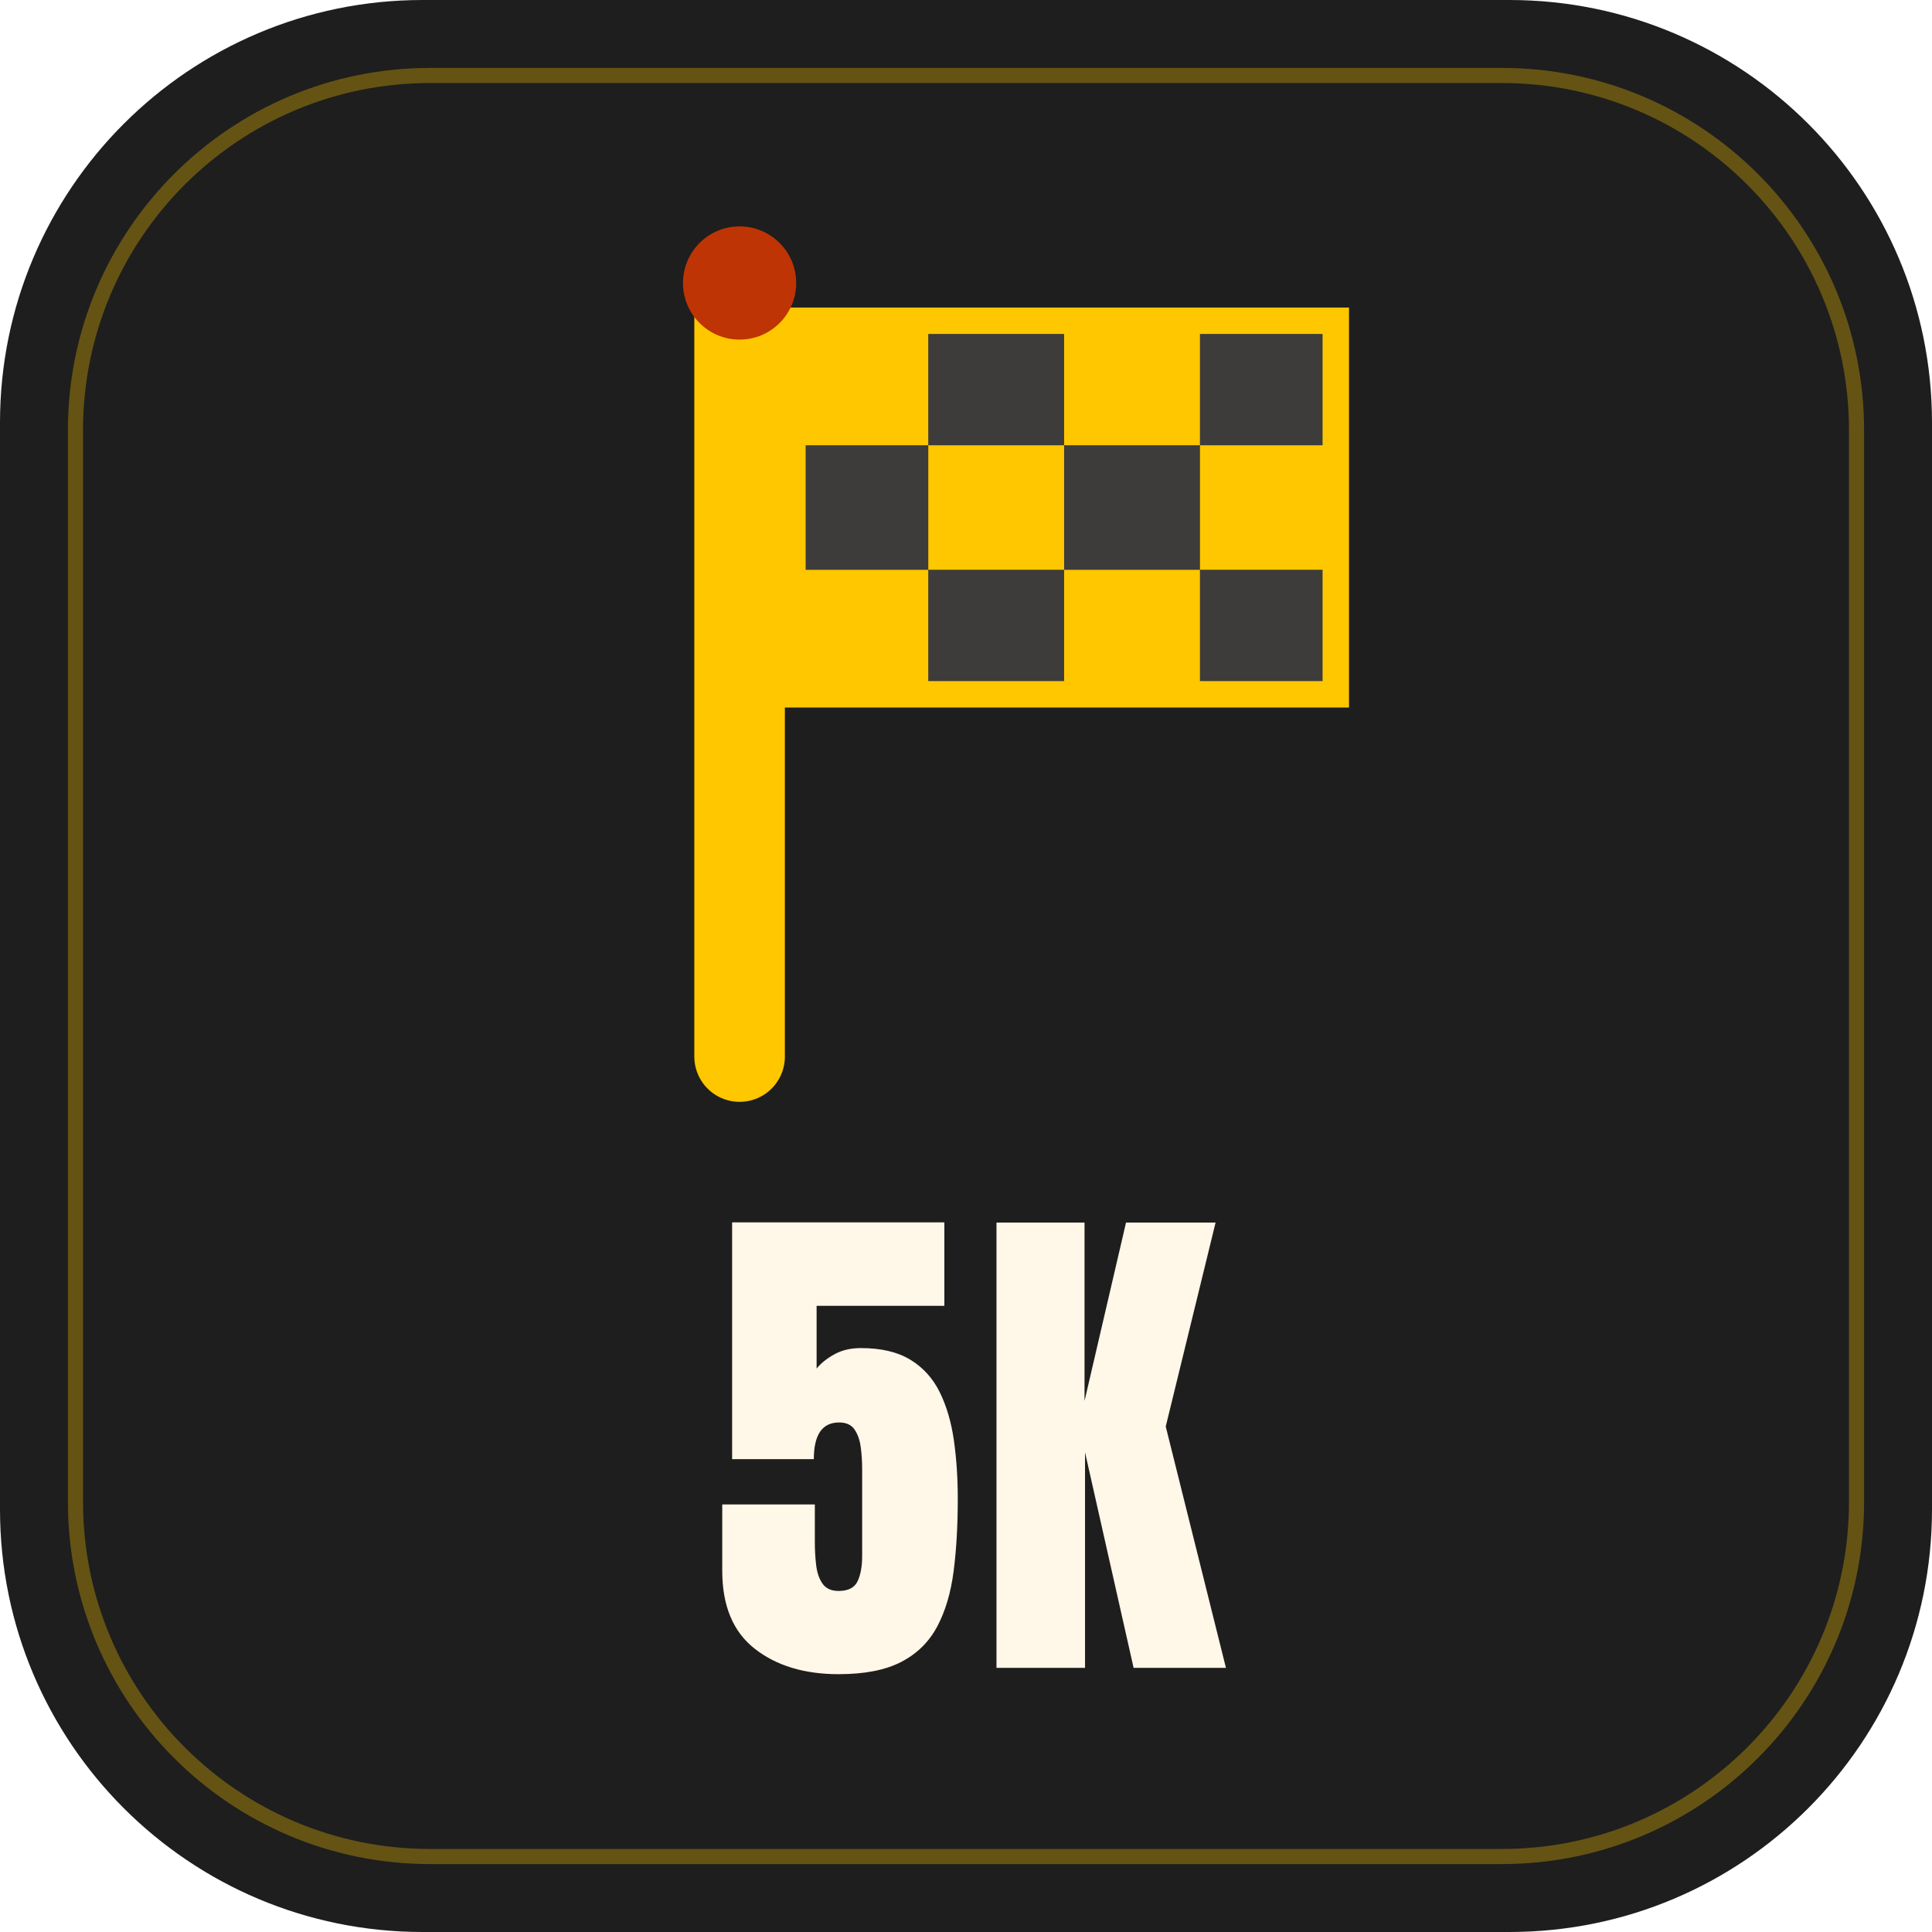
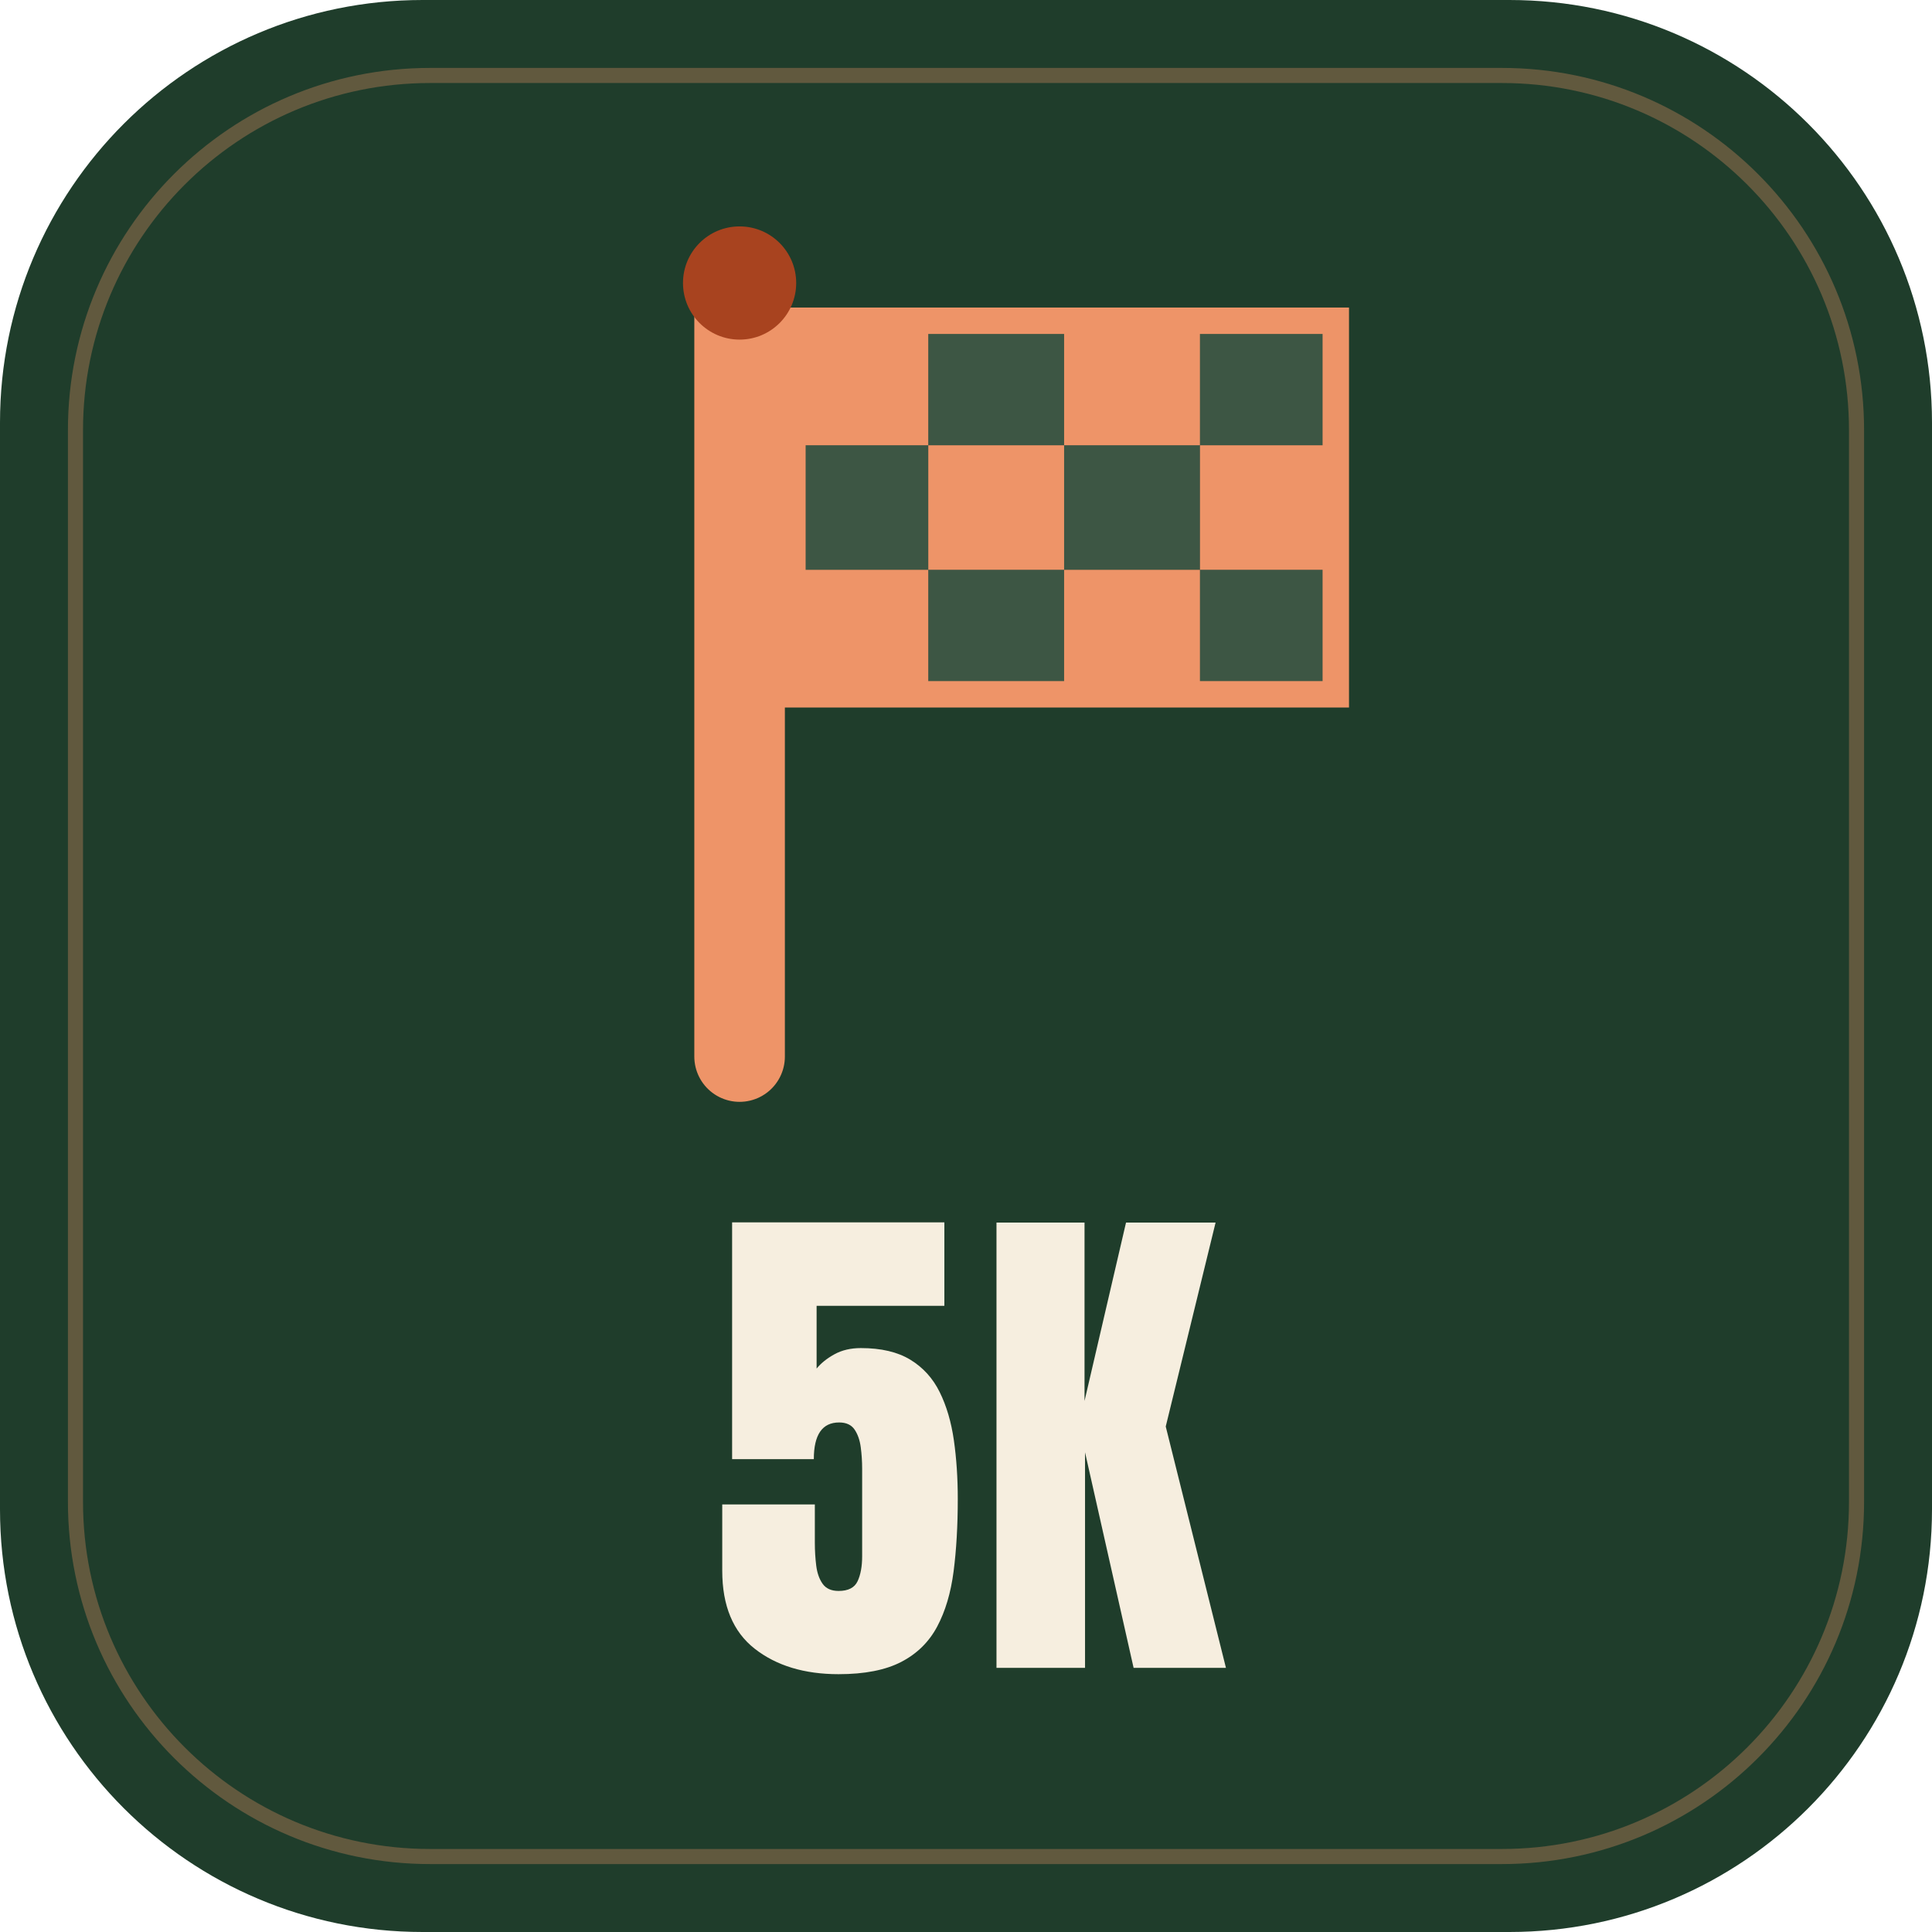
<svg xmlns="http://www.w3.org/2000/svg" viewBox="0 0 1024 1024" width="1024" height="1024">
-   <rect width="1024" height="1024" rx="224" fill="#1e1e1e" />
-   <rect x="40" y="40" width="944" height="944" rx="188" fill="none" stroke="#ffc700" stroke-opacity=".32" stroke-width="8" />
-   <rect x="420" y="170" width="72" height="66" fill="#ffc700" />
-   <rect x="492" y="170" width="72" height="66" fill="#fff7e8" fill-opacity=".14" />
-   <rect x="564" y="170" width="72" height="66" fill="#ffc700" />
-   <rect x="636" y="170" width="72" height="66" fill="#fff7e8" fill-opacity=".14" />
-   <rect x="420" y="236" width="72" height="66" fill="#fff7e8" fill-opacity=".14" />
-   <rect x="492" y="236" width="72" height="66" fill="#ffc700" />
-   <rect x="564" y="236" width="72" height="66" fill="#fff7e8" fill-opacity=".14" />
-   <rect x="636" y="236" width="72" height="66" fill="#ffc700" />
-   <rect x="420" y="302" width="72" height="66" fill="#ffc700" />
-   <rect x="492" y="302" width="72" height="66" fill="#fff7e8" fill-opacity=".14" />
-   <rect x="564" y="302" width="72" height="66" fill="#ffc700" />
-   <rect x="636" y="302" width="72" height="66" fill="#fff7e8" fill-opacity=".14" />
-   <rect x="420" y="170" width="288" height="198" fill="none" stroke="#ffc700" stroke-width="14" />
-   <path d="M392 150V560" stroke="#ffc700" stroke-width="48" stroke-linecap="round" />
-   <circle cx="392" cy="150" r="30" fill="#bf3404" />
-   <path fill="#fff7e8" d="M444.485 887.352Q417.265 887.352 400.034 873.876Q382.803 860.4 382.803 832.509V797.377H431.881V817.625Q431.881 823.927 432.618 829.827Q433.356 835.727 436.037 839.482Q438.719 843.236 444.485 843.236Q452.128 843.236 454.542 838.074Q456.956 832.911 456.956 824.866V778.47Q456.956 772.705 456.218 767.073Q455.481 761.441 452.933 757.686Q450.385 753.932 444.753 753.932Q431.344 753.932 431.344 773.375H388.033V647.866H500.535V692.116H432.819V725.37Q436.306 721.08 442.273 717.794Q448.24 714.509 456.285 714.509Q472.376 714.509 482.5 720.677Q492.624 726.845 498.055 737.841Q503.485 748.836 505.564 763.318Q507.642 777.8 507.642 794.427Q507.642 815.748 505.43 832.844Q503.217 849.941 496.714 862.143Q490.21 874.345 477.673 880.849Q465.135 887.352 444.485 887.352ZM528.158 884.0V648.0H574.822V742.534L596.812 648.0H644.281L617.865 756.077L649.778 884.0H600.835L575.09 769.755V884.0Z" />
+   <rect width="1024" height="1024" rx="224" fill="#1F3D2B" />
+   <rect x="40" y="40" width="944" height="944" rx="188" fill="none" stroke="#EE9468" stroke-opacity=".32" stroke-width="8" />
+   <rect x="420" y="170" width="72" height="66" fill="#EE9468" />
+   <rect x="492" y="170" width="72" height="66" fill="#F6EEDF" fill-opacity=".14" />
+   <rect x="564" y="170" width="72" height="66" fill="#EE9468" />
+   <rect x="636" y="170" width="72" height="66" fill="#F6EEDF" fill-opacity=".14" />
+   <rect x="420" y="236" width="72" height="66" fill="#F6EEDF" fill-opacity=".14" />
+   <rect x="492" y="236" width="72" height="66" fill="#EE9468" />
+   <rect x="564" y="236" width="72" height="66" fill="#F6EEDF" fill-opacity=".14" />
+   <rect x="636" y="236" width="72" height="66" fill="#EE9468" />
+   <rect x="420" y="302" width="72" height="66" fill="#EE9468" />
+   <rect x="492" y="302" width="72" height="66" fill="#F6EEDF" fill-opacity=".14" />
+   <rect x="564" y="302" width="72" height="66" fill="#EE9468" />
+   <rect x="636" y="302" width="72" height="66" fill="#F6EEDF" fill-opacity=".14" />
+   <rect x="420" y="170" width="288" height="198" fill="none" stroke="#EE9468" stroke-width="14" />
+   <path d="M392 150V560" stroke="#EE9468" stroke-width="48" stroke-linecap="round" />
+   <circle cx="392" cy="150" r="30" fill="#A8431F" />
+   <path fill="#F6EEDF" d="M444.485 887.352Q417.265 887.352 400.034 873.876Q382.803 860.4 382.803 832.509V797.377H431.881V817.625Q431.881 823.927 432.618 829.827Q433.356 835.727 436.037 839.482Q438.719 843.236 444.485 843.236Q452.128 843.236 454.542 838.074Q456.956 832.911 456.956 824.866V778.47Q456.956 772.705 456.218 767.073Q455.481 761.441 452.933 757.686Q450.385 753.932 444.753 753.932Q431.344 753.932 431.344 773.375H388.033V647.866H500.535V692.116H432.819V725.37Q436.306 721.08 442.273 717.794Q448.24 714.509 456.285 714.509Q472.376 714.509 482.5 720.677Q492.624 726.845 498.055 737.841Q503.485 748.836 505.564 763.318Q507.642 777.8 507.642 794.427Q507.642 815.748 505.43 832.844Q503.217 849.941 496.714 862.143Q490.21 874.345 477.673 880.849Q465.135 887.352 444.485 887.352ZM528.158 884.0V648.0H574.822V742.534L596.812 648.0H644.281L617.865 756.077L649.778 884.0H600.835L575.09 769.755V884.0Z" />
</svg>
